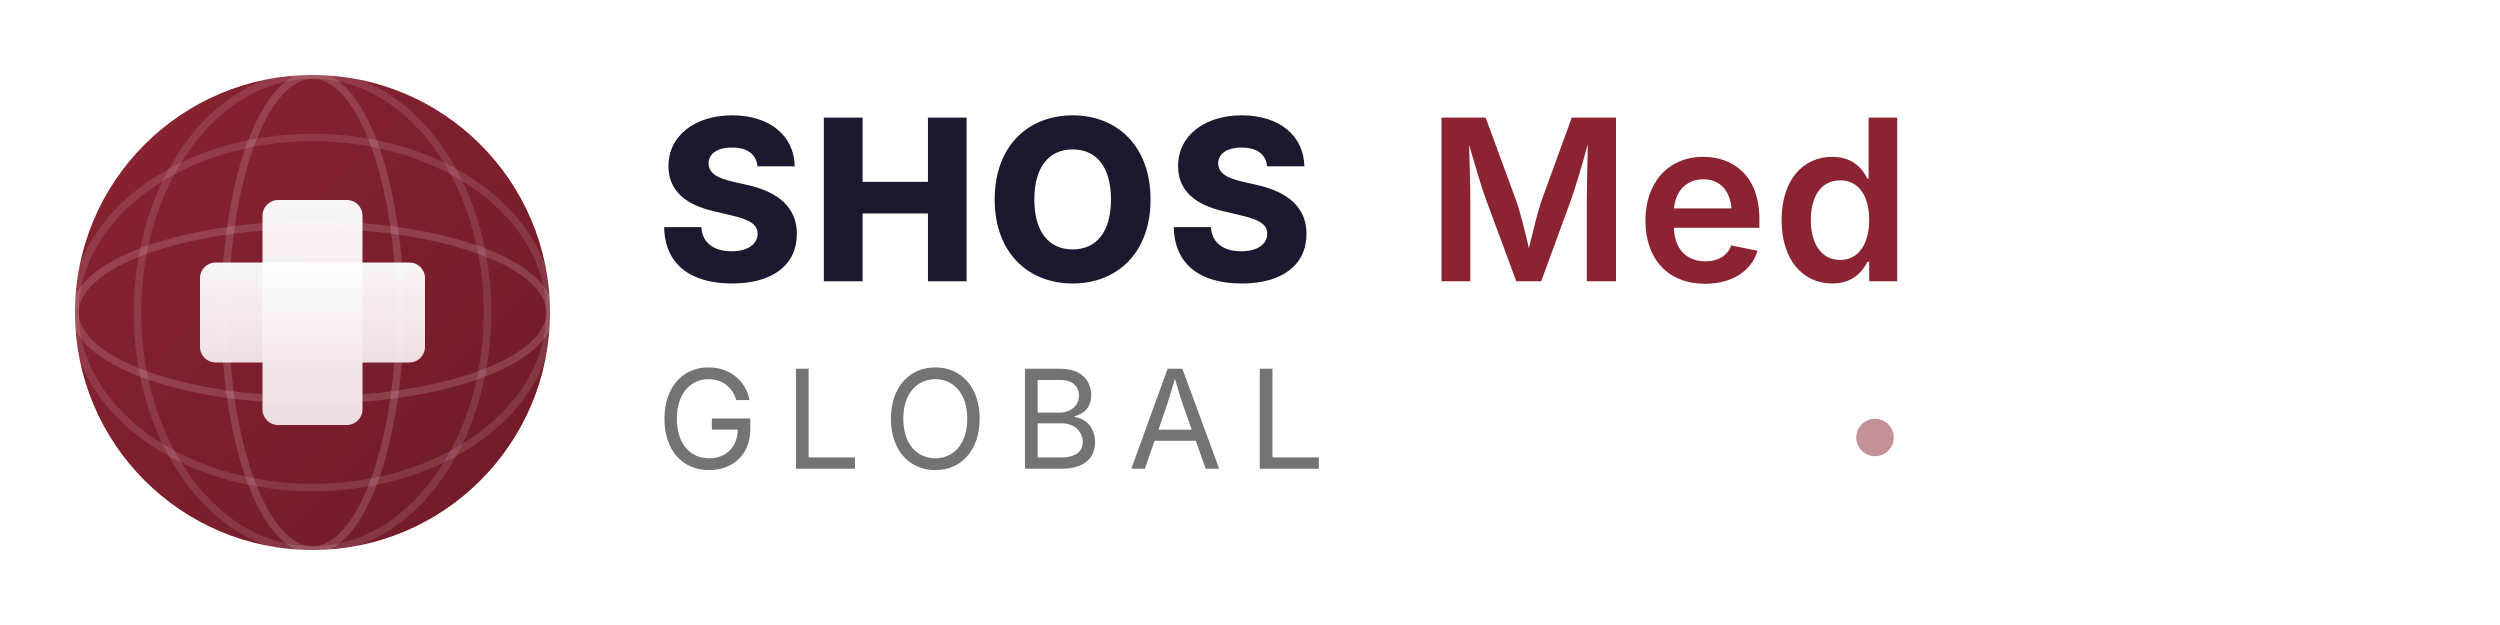
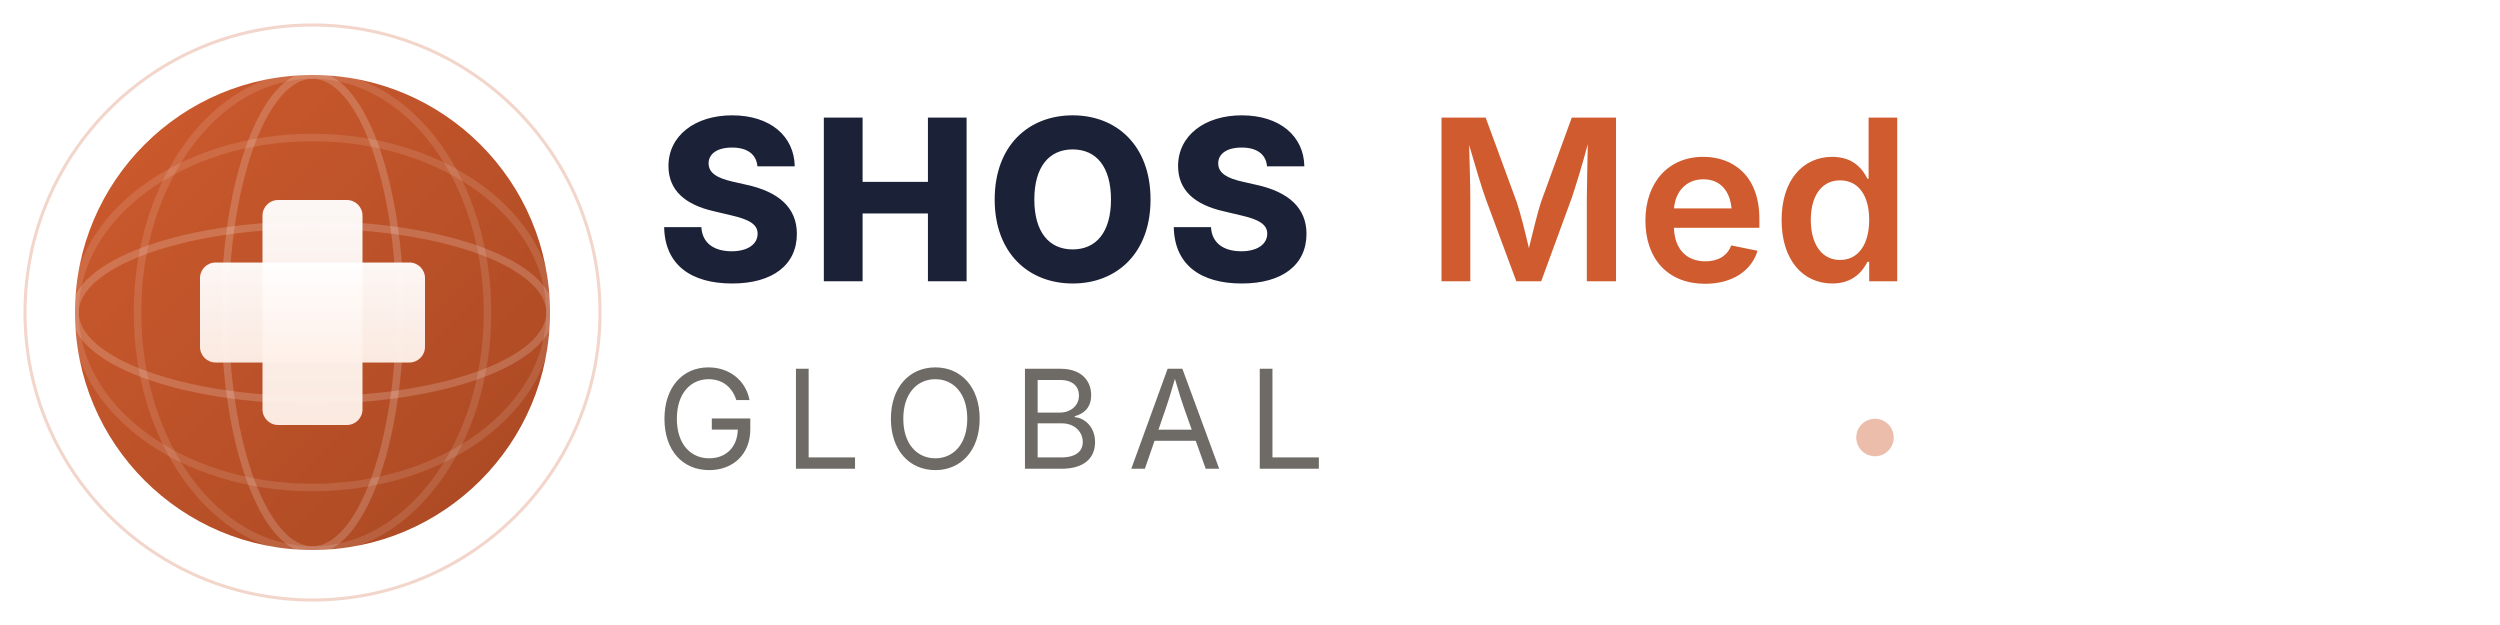
<svg xmlns="http://www.w3.org/2000/svg" viewBox="0 0 400 100">
  <defs>
    <linearGradient id="globeGrad" x1="0%" y1="0%" x2="100%" y2="100%">
-       <stop offset="0%" style="stop-color:#8B2332;stop-opacity:1" />
-       <stop offset="100%" style="stop-color:#6E1B28;stop-opacity:1" />
+       <stop offset="0%" style="stop-color:#CF5B2E;stop-opacity:1" />
+       <stop offset="100%" style="stop-color:#A84823;stop-opacity:1" />
    </linearGradient>
    <linearGradient id="crossGrad" x1="0%" y1="0%" x2="0%" y2="100%">
      <stop offset="0%" style="stop-color:#ffffff;stop-opacity:1" />
-       <stop offset="100%" style="stop-color:#f5e8ea;stop-opacity:1" />
+       <stop offset="100%" style="stop-color:#fef0e8;stop-opacity:1" />
    </linearGradient>
  </defs>
+   <circle cx="50" cy="50" r="46" fill="none" stroke="#CF5B2E" stroke-width="0.5" opacity="0.25" />
  <circle cx="50" cy="50" r="38" fill="url(#globeGrad)" />
-   <ellipse cx="50" cy="50" rx="38" ry="14" fill="none" stroke="rgba(255,255,255,0.15)" stroke-width="1.2" />
+   <ellipse cx="50" cy="50" rx="38" ry="14" fill="none" stroke="rgba(255,255,255,0.18)" stroke-width="1.2" />
  <ellipse cx="50" cy="50" rx="38" ry="28" fill="none" stroke="rgba(255,255,255,0.12)" stroke-width="1.2" />
-   <ellipse cx="50" cy="50" rx="14" ry="38" fill="none" stroke="rgba(255,255,255,0.15)" stroke-width="1.2" />
+   <ellipse cx="50" cy="50" rx="14" ry="38" fill="none" stroke="rgba(255,255,255,0.18)" stroke-width="1.2" />
  <ellipse cx="50" cy="50" rx="28" ry="38" fill="none" stroke="rgba(255,255,255,0.12)" stroke-width="1.2" />
  <rect x="42" y="32" width="16" height="36" rx="2.5" fill="url(#crossGrad)" opacity="0.95" />
  <rect x="32" y="42" width="36" height="16" rx="2.5" fill="url(#crossGrad)" opacity="0.95" />
-   <text x="105" y="45" font-family="'Inter', 'Segoe UI', Helvetica, Arial, sans-serif" font-weight="800" font-size="36" fill="#1A1A2E" letter-spacing="1">SHOS</text>
-   <text x="228" y="45" font-family="'Inter', 'Segoe UI', Helvetica, Arial, sans-serif" font-weight="600" font-size="36" fill="#8B2332" letter-spacing="0.5">Med</text>
-   <text x="105" y="75" font-family="'Inter', 'Segoe UI', Helvetica, Arial, sans-serif" font-weight="400" font-size="22" fill="#737373" letter-spacing="4">GLOBAL</text>
-   <circle cx="300" cy="70" r="3" fill="#8B2332" opacity="0.5" />
+   <text x="105" y="45" font-family="'Inter', 'Segoe UI', Helvetica, Arial, sans-serif" font-weight="800" font-size="36" fill="#1B2137" letter-spacing="1">SHOS</text>
+   <text x="228" y="45" font-family="'Inter', 'Segoe UI', Helvetica, Arial, sans-serif" font-weight="600" font-size="36" fill="#CF5B2E" letter-spacing="0.5">Med</text>
+   <text x="105" y="75" font-family="'Inter', 'Segoe UI', Helvetica, Arial, sans-serif" font-weight="400" font-size="22" fill="#6E6B66" letter-spacing="4">GLOBAL</text>
+   <circle cx="300" cy="70" r="3" fill="#CF5B2E" opacity="0.4" />
</svg>
